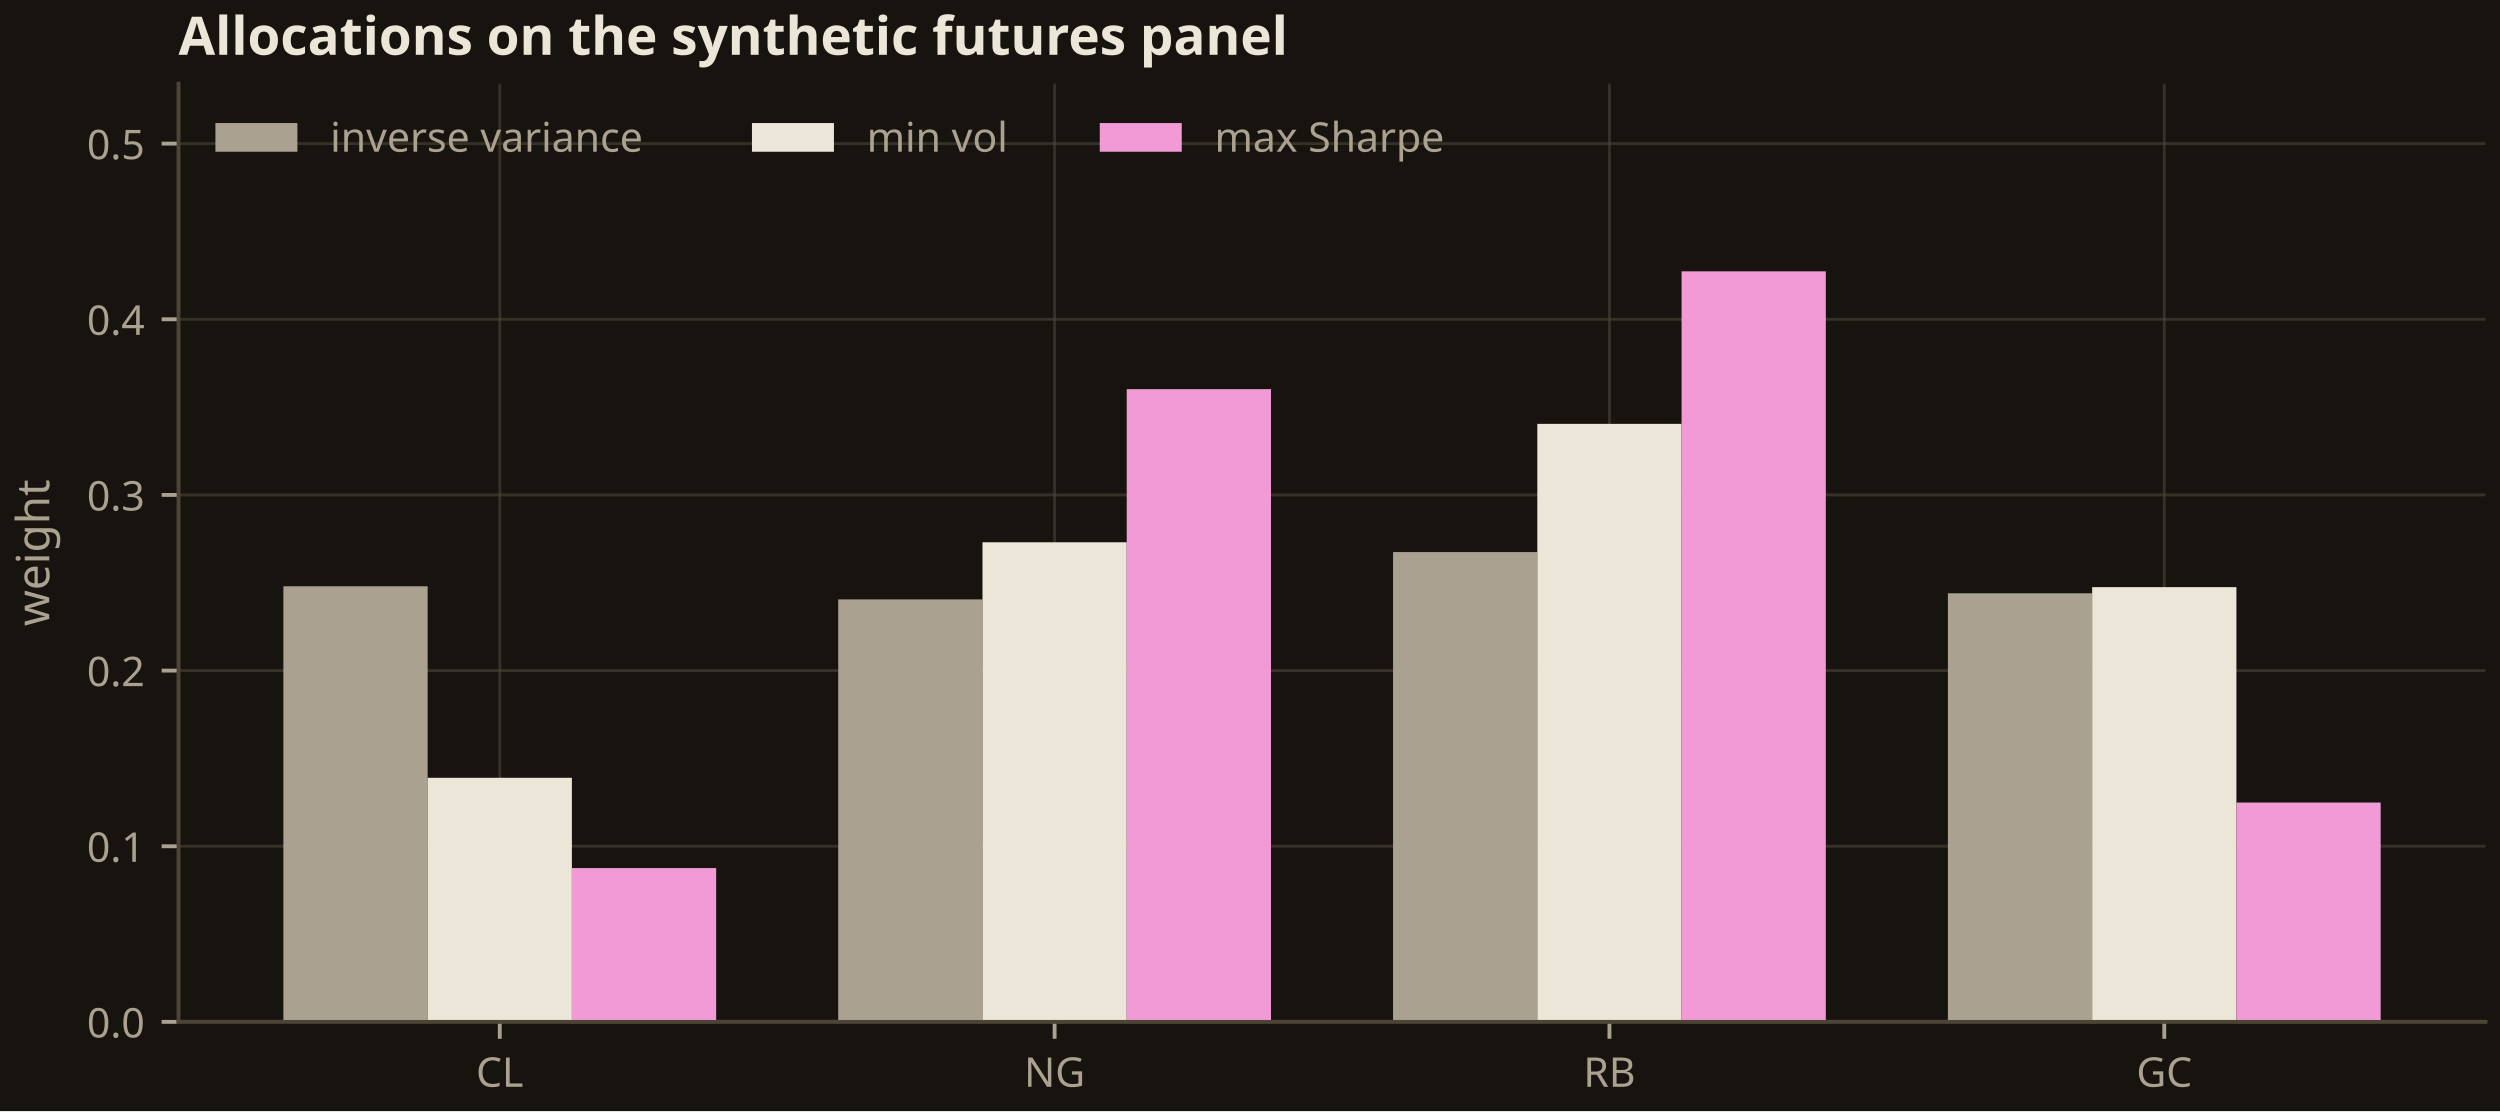
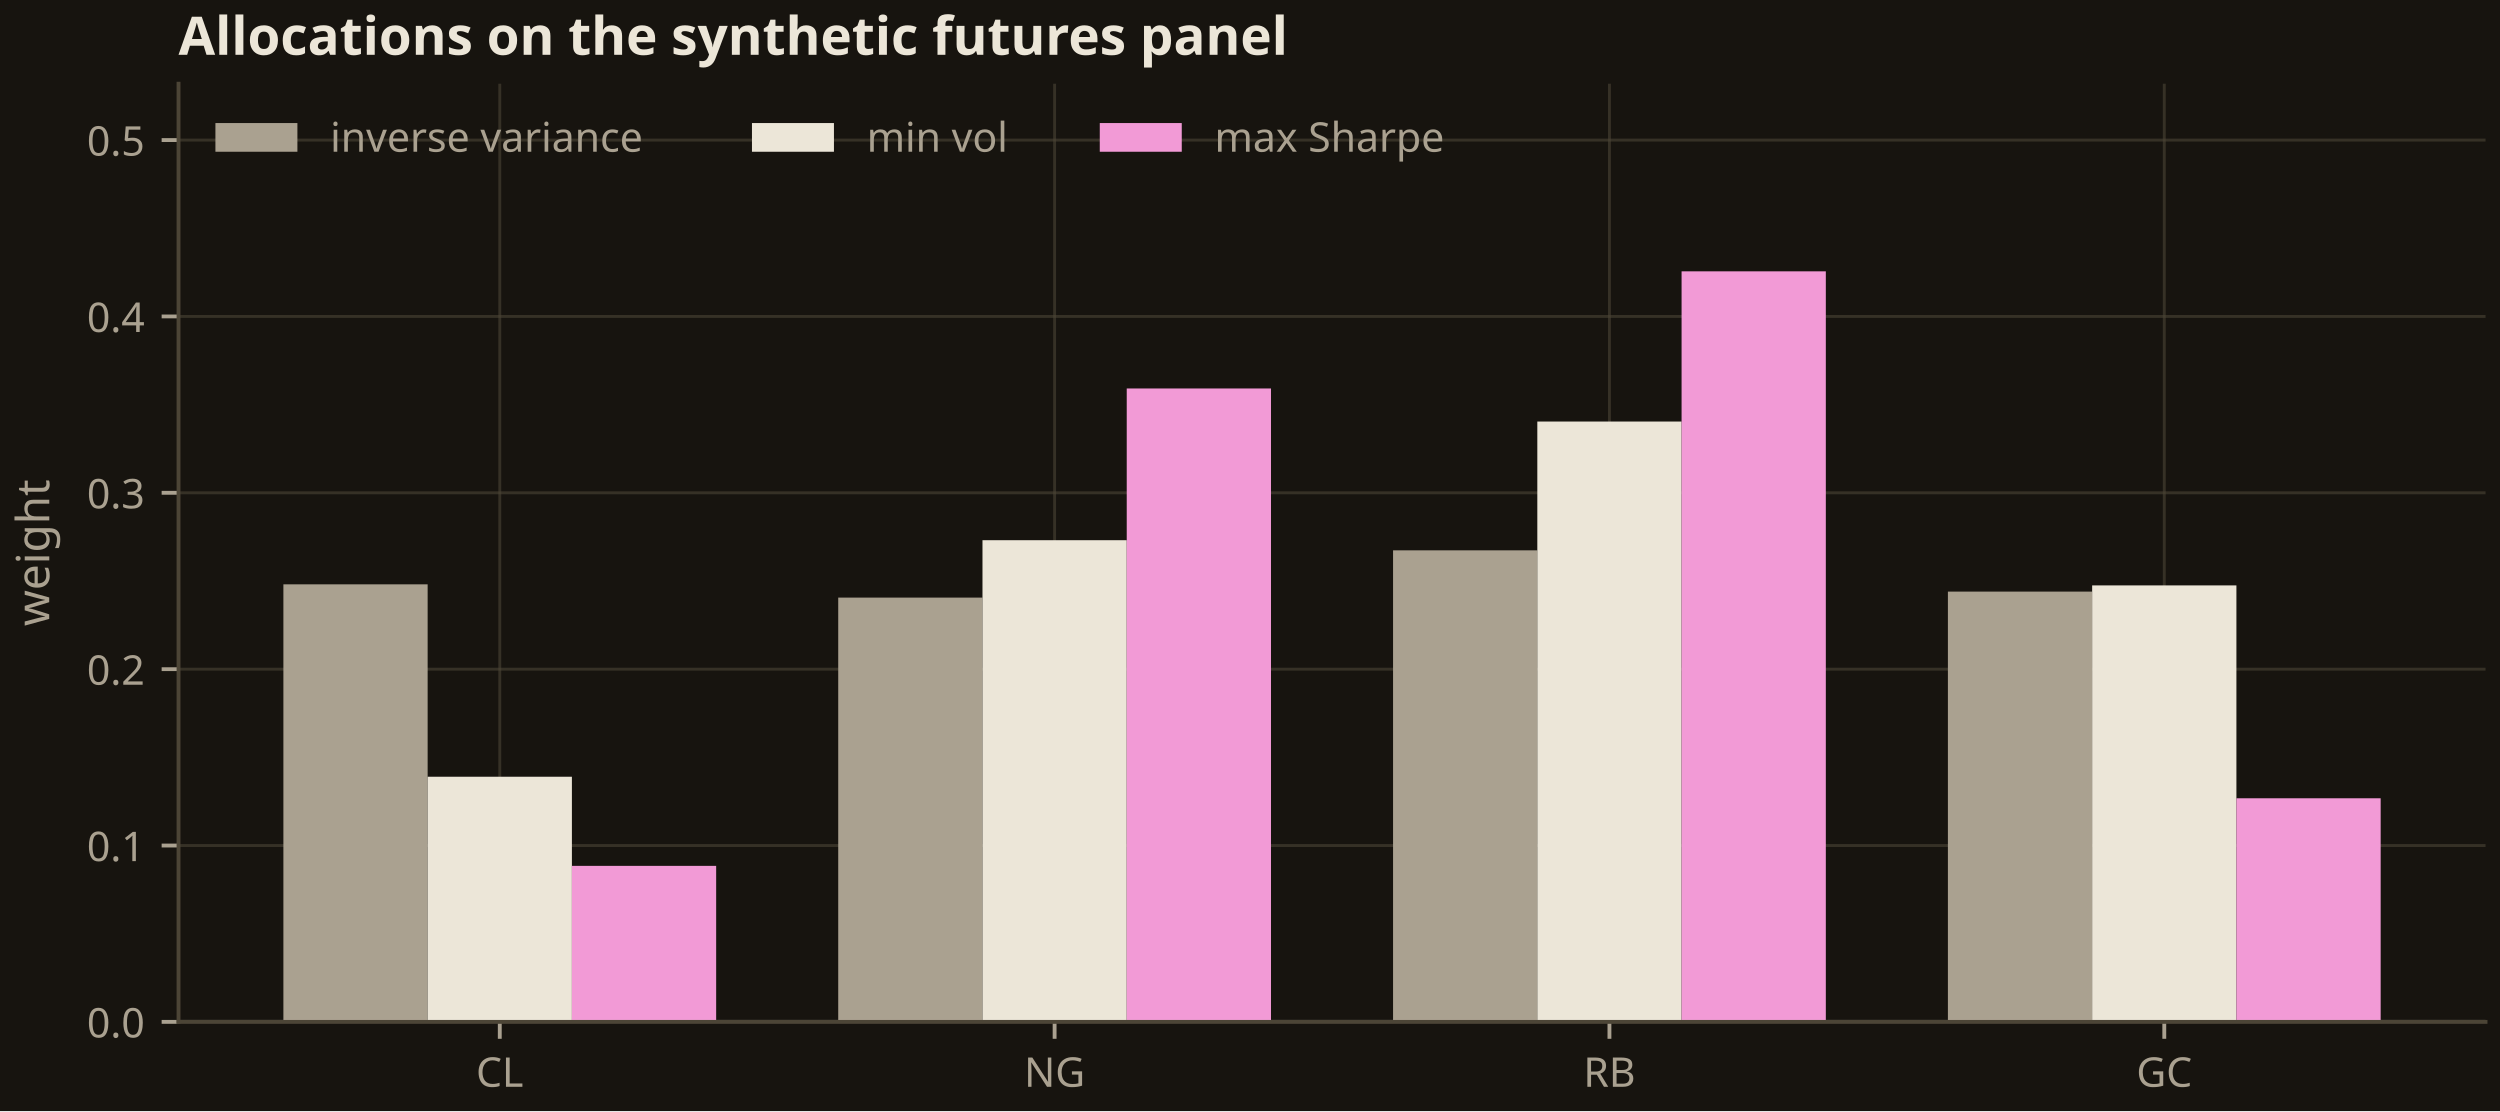
<svg xmlns="http://www.w3.org/2000/svg" xmlns:xlink="http://www.w3.org/1999/xlink" width="518.4pt" height="230.4pt" viewBox="0 0 518.4 230.4" version="1.1">
  <defs>
    <style type="text/css">*{stroke-linejoin: round; stroke-linecap: butt}</style>
  </defs>
  <g id="figure_1">
    <g id="patch_1">
      <path d="M 0 230.4  L 518.4 230.4  L 518.4 0  L 0 0  z " style="fill: #17140f" />
    </g>
    <g id="axes_1">
      <g id="patch_2">
        <path d="M 37.019 211.9  L 515.4 211.9  L 515.4 17.359  L 37.019 17.359  z " style="fill: #17140f" />
      </g>
      <g id="matplotlib.axis_1">
        <g id="xtick_1">
          <g id="line2d_1">
            <path d="M 103.633 211.9  L 103.633 17.359  " clip-path="url(#p2d51c71421)" style="fill: none; stroke: #4c4536; stroke-opacity: 0.6; stroke-width: 0.6; stroke-linecap: square" />
          </g>
          <g id="line2d_2">
            <defs>
              <path id="mfe43602b47" d="M 0 0  L 0 3.5  " style="stroke: #aaa190; stroke-width: 0.8" />
            </defs>
            <g>
              <use xlink:href="#mfe43602b47" x="103.633" y="211.9" style="fill: #aaa190; stroke: #aaa190; stroke-width: 0.8" />
            </g>
          </g>
          <g id="text_1">
            <text style="font-size: 8.5px; font-family: 'IBM Plex Sans', system-ui, sans-serif; text-anchor: middle; fill: #aaa190" x="103.633" y="225.358" transform="rotate(-0 103.633 225.3578)">CL</text>
          </g>
        </g>
        <g id="xtick_2">
          <g id="line2d_3">
            <path d="M 218.684 211.9  L 218.684 17.359  " clip-path="url(#p2d51c71421)" style="fill: none; stroke: #4c4536; stroke-opacity: 0.6; stroke-width: 0.6; stroke-linecap: square" />
          </g>
          <g id="line2d_4">
            <g>
              <use xlink:href="#mfe43602b47" x="218.684" y="211.9" style="fill: #aaa190; stroke: #aaa190; stroke-width: 0.8" />
            </g>
          </g>
          <g id="text_2">
            <text style="font-size: 8.5px; font-family: 'IBM Plex Sans', system-ui, sans-serif; text-anchor: middle; fill: #aaa190" x="218.684" y="225.358" transform="rotate(-0 218.6838 225.3578)">NG</text>
          </g>
        </g>
        <g id="xtick_3">
          <g id="line2d_5">
            <path d="M 333.735 211.9  L 333.735 17.359  " clip-path="url(#p2d51c71421)" style="fill: none; stroke: #4c4536; stroke-opacity: 0.6; stroke-width: 0.6; stroke-linecap: square" />
          </g>
          <g id="line2d_6">
            <g>
              <use xlink:href="#mfe43602b47" x="333.735" y="211.9" style="fill: #aaa190; stroke: #aaa190; stroke-width: 0.8" />
            </g>
          </g>
          <g id="text_3">
            <text style="font-size: 8.5px; font-family: 'IBM Plex Sans', system-ui, sans-serif; text-anchor: middle; fill: #aaa190" x="333.735" y="225.358" transform="rotate(-0 333.7346 225.3578)">RB</text>
          </g>
        </g>
        <g id="xtick_4">
          <g id="line2d_7">
            <path d="M 448.785 211.9  L 448.785 17.359  " clip-path="url(#p2d51c71421)" style="fill: none; stroke: #4c4536; stroke-opacity: 0.6; stroke-width: 0.6; stroke-linecap: square" />
          </g>
          <g id="line2d_8">
            <g>
              <use xlink:href="#mfe43602b47" x="448.785" y="211.9" style="fill: #aaa190; stroke: #aaa190; stroke-width: 0.8" />
            </g>
          </g>
          <g id="text_4">
            <text style="font-size: 8.5px; font-family: 'IBM Plex Sans', system-ui, sans-serif; text-anchor: middle; fill: #aaa190" x="448.785" y="225.358" transform="rotate(-0 448.7854 225.3578)">GC</text>
          </g>
        </g>
      </g>
      <g id="matplotlib.axis_2">
        <g id="ytick_1">
          <g id="line2d_9">
            <path d="M 37.019 211.9  L 515.4 211.9  " clip-path="url(#p2d51c71421)" style="fill: none; stroke: #4c4536; stroke-opacity: 0.6; stroke-width: 0.6; stroke-linecap: square" />
          </g>
          <g id="line2d_10">
            <defs>
              <path id="m762ac581d3" d="M 0 0  L -3.5 0  " style="stroke: #aaa190; stroke-width: 0.8" />
            </defs>
            <g>
              <use xlink:href="#m762ac581d3" x="37.019" y="211.9" style="fill: #aaa190; stroke: #aaa190; stroke-width: 0.8" />
            </g>
          </g>
          <g id="text_5">
            <text style="font-size: 8.5px; font-family: 'IBM Plex Sans', system-ui, sans-serif; text-anchor: end; fill: #aaa190" x="30.019" y="215.129" transform="rotate(-0 30.01864 215.1288)">0.0</text>
          </g>
        </g>
        <g id="ytick_2">
          <g id="line2d_11">
-             <path d="M 37.019 175.476  L 515.4 175.476  " clip-path="url(#p2d51c71421)" style="fill: none; stroke: #4c4536; stroke-opacity: 0.6; stroke-width: 0.6; stroke-linecap: square" />
+             <path d="M 37.019 175.329  L 515.4 175.329  " clip-path="url(#p2d51c71421)" style="fill: none; stroke: #4c4536; stroke-opacity: 0.6; stroke-width: 0.6; stroke-linecap: square" />
          </g>
          <g id="line2d_12">
            <g>
-               <use xlink:href="#m762ac581d3" x="37.019" y="175.476" style="fill: #aaa190; stroke: #aaa190; stroke-width: 0.8" />
+               <use xlink:href="#m762ac581d3" x="37.019" y="175.329" style="fill: #aaa190; stroke: #aaa190; stroke-width: 0.8" />
            </g>
          </g>
          <g id="text_6">
-             <text style="font-size: 8.5px; font-family: 'IBM Plex Sans', system-ui, sans-serif; text-anchor: end; fill: #aaa190" x="30.019" y="178.705" transform="rotate(-0 30.01864 178.7055)">0.1</text>
+             <text style="font-size: 8.5px; font-family: 'IBM Plex Sans', system-ui, sans-serif; text-anchor: end; fill: #aaa190" x="30.019" y="178.558" transform="rotate(-0 30.01864 178.5579)">0.1</text>
          </g>
        </g>
        <g id="ytick_3">
          <g id="line2d_13">
-             <path d="M 37.019 139.053  L 515.4 139.053  " clip-path="url(#p2d51c71421)" style="fill: none; stroke: #4c4536; stroke-opacity: 0.6; stroke-width: 0.6; stroke-linecap: square" />
+             <path d="M 37.019 138.758  L 515.4 138.758  " clip-path="url(#p2d51c71421)" style="fill: none; stroke: #4c4536; stroke-opacity: 0.6; stroke-width: 0.6; stroke-linecap: square" />
          </g>
          <g id="line2d_14">
            <g>
-               <use xlink:href="#m762ac581d3" x="37.019" y="139.053" style="fill: #aaa190; stroke: #aaa190; stroke-width: 0.8" />
+               <use xlink:href="#m762ac581d3" x="37.019" y="138.758" style="fill: #aaa190; stroke: #aaa190; stroke-width: 0.8" />
            </g>
          </g>
          <g id="text_7">
-             <text style="font-size: 8.5px; font-family: 'IBM Plex Sans', system-ui, sans-serif; text-anchor: end; fill: #aaa190" x="30.019" y="142.282" transform="rotate(-0 30.01864 142.2822)">0.2</text>
+             <text style="font-size: 8.5px; font-family: 'IBM Plex Sans', system-ui, sans-serif; text-anchor: end; fill: #aaa190" x="30.019" y="141.987" transform="rotate(-0 30.01864 141.9871)">0.2</text>
          </g>
        </g>
        <g id="ytick_4">
          <g id="line2d_15">
-             <path d="M 37.019 102.63  L 515.4 102.63  " clip-path="url(#p2d51c71421)" style="fill: none; stroke: #4c4536; stroke-opacity: 0.6; stroke-width: 0.6; stroke-linecap: square" />
+             <path d="M 37.019 102.187  L 515.4 102.187  " clip-path="url(#p2d51c71421)" style="fill: none; stroke: #4c4536; stroke-opacity: 0.6; stroke-width: 0.6; stroke-linecap: square" />
          </g>
          <g id="line2d_16">
            <g>
-               <use xlink:href="#m762ac581d3" x="37.019" y="102.63" style="fill: #aaa190; stroke: #aaa190; stroke-width: 0.8" />
+               <use xlink:href="#m762ac581d3" x="37.019" y="102.187" style="fill: #aaa190; stroke: #aaa190; stroke-width: 0.8" />
            </g>
          </g>
          <g id="text_8">
-             <text style="font-size: 8.5px; font-family: 'IBM Plex Sans', system-ui, sans-serif; text-anchor: end; fill: #aaa190" x="30.019" y="105.859" transform="rotate(-0 30.01864 105.8589)">0.3</text>
+             <text style="font-size: 8.5px; font-family: 'IBM Plex Sans', system-ui, sans-serif; text-anchor: end; fill: #aaa190" x="30.019" y="105.416" transform="rotate(-0 30.01864 105.4163)">0.3</text>
          </g>
        </g>
        <g id="ytick_5">
          <g id="line2d_17">
-             <path d="M 37.019 66.207  L 515.4 66.207  " clip-path="url(#p2d51c71421)" style="fill: none; stroke: #4c4536; stroke-opacity: 0.6; stroke-width: 0.6; stroke-linecap: square" />
+             <path d="M 37.019 65.616  L 515.4 65.616  " clip-path="url(#p2d51c71421)" style="fill: none; stroke: #4c4536; stroke-opacity: 0.6; stroke-width: 0.6; stroke-linecap: square" />
          </g>
          <g id="line2d_18">
            <g>
-               <use xlink:href="#m762ac581d3" x="37.019" y="66.207" style="fill: #aaa190; stroke: #aaa190; stroke-width: 0.8" />
+               <use xlink:href="#m762ac581d3" x="37.019" y="65.616" style="fill: #aaa190; stroke: #aaa190; stroke-width: 0.8" />
            </g>
          </g>
          <g id="text_9">
-             <text style="font-size: 8.5px; font-family: 'IBM Plex Sans', system-ui, sans-serif; text-anchor: end; fill: #aaa190" x="30.019" y="69.436" transform="rotate(-0 30.01864 69.43558)">0.4</text>
+             <text style="font-size: 8.5px; font-family: 'IBM Plex Sans', system-ui, sans-serif; text-anchor: end; fill: #aaa190" x="30.019" y="68.845" transform="rotate(-0 30.01864 68.84543)">0.4</text>
          </g>
        </g>
        <g id="ytick_6">
          <g id="line2d_19">
-             <path d="M 37.019 29.783  L 515.4 29.783  " clip-path="url(#p2d51c71421)" style="fill: none; stroke: #4c4536; stroke-opacity: 0.6; stroke-width: 0.6; stroke-linecap: square" />
+             <path d="M 37.019 29.046  L 515.4 29.046  " clip-path="url(#p2d51c71421)" style="fill: none; stroke: #4c4536; stroke-opacity: 0.6; stroke-width: 0.6; stroke-linecap: square" />
          </g>
          <g id="line2d_20">
            <g>
-               <use xlink:href="#m762ac581d3" x="37.019" y="29.783" style="fill: #aaa190; stroke: #aaa190; stroke-width: 0.8" />
+               <use xlink:href="#m762ac581d3" x="37.019" y="29.046" style="fill: #aaa190; stroke: #aaa190; stroke-width: 0.8" />
            </g>
          </g>
          <g id="text_10">
-             <text style="font-size: 8.5px; font-family: 'IBM Plex Sans', system-ui, sans-serif; text-anchor: end; fill: #aaa190" x="30.019" y="33.012" transform="rotate(-0 30.01864 33.01228)">0.5</text>
+             <text style="font-size: 8.5px; font-family: 'IBM Plex Sans', system-ui, sans-serif; text-anchor: end; fill: #aaa190" x="30.019" y="32.275" transform="rotate(-0 30.01864 32.27459)">0.5</text>
          </g>
        </g>
        <g id="text_11">
          <text style="font-size: 9.5px; font-family: 'IBM Plex Sans', system-ui, sans-serif; text-anchor: middle; fill: #aaa190" x="10.219" y="114.629" transform="rotate(-90 10.21876 114.6291)">weight</text>
        </g>
      </g>
      <g id="patch_3">
-         <path d="M 58.763 211.9  L 88.676 211.9  L 88.676 121.562  L 58.763 121.562  z " clip-path="url(#p2d51c71421)" style="fill: #aaa190" />
+         <path d="M 58.763 211.9  L 88.676 211.9  L 88.676 121.173  L 58.763 121.173  z " clip-path="url(#p2d51c71421)" style="fill: #aaa190" />
      </g>
      <g id="patch_4">
-         <path d="M 173.814 211.9  L 203.727 211.9  L 203.727 124.295  L 173.814 124.295  z " clip-path="url(#p2d51c71421)" style="fill: #aaa190" />
+         <path d="M 173.814 211.9  L 203.727 211.9  L 203.727 123.924  L 173.814 123.924  z " clip-path="url(#p2d51c71421)" style="fill: #aaa190" />
      </g>
      <g id="patch_5">
-         <path d="M 288.865 211.9  L 318.778 211.9  L 318.778 114.482  L 288.865 114.482  z " clip-path="url(#p2d51c71421)" style="fill: #aaa190" />
+         <path d="M 288.865 211.9  L 318.778 211.9  L 318.778 114.122  L 288.865 114.122  z " clip-path="url(#p2d51c71421)" style="fill: #aaa190" />
      </g>
      <g id="patch_6">
-         <path d="M 403.916 211.9  L 433.829 211.9  L 433.829 123.026  L 403.916 123.026  z " clip-path="url(#p2d51c71421)" style="fill: #aaa190" />
+         <path d="M 403.916 211.9  L 433.829 211.9  L 433.829 122.672  L 403.916 122.672  z " clip-path="url(#p2d51c71421)" style="fill: #aaa190" />
      </g>
      <g id="patch_7">
-         <path d="M 88.676 211.9  L 118.59 211.9  L 118.59 161.279  L 88.676 161.279  z " clip-path="url(#p2d51c71421)" style="fill: #ece6d8" />
+         <path d="M 88.676 211.9  L 118.59 211.9  L 118.59 161.066  L 88.676 161.066  z " clip-path="url(#p2d51c71421)" style="fill: #ece6d8" />
      </g>
      <g id="patch_8">
-         <path d="M 203.727 211.9  L 233.64 211.9  L 233.64 112.44  L 203.727 112.44  z " clip-path="url(#p2d51c71421)" style="fill: #ece6d8" />
+         <path d="M 203.727 211.9  L 233.64 211.9  L 233.64 112.019  L 203.727 112.019  z " clip-path="url(#p2d51c71421)" style="fill: #ece6d8" />
      </g>
      <g id="patch_9">
-         <path d="M 318.778 211.9  L 348.691 211.9  L 348.691 87.894  L 318.778 87.894  z " clip-path="url(#p2d51c71421)" style="fill: #ece6d8" />
+         <path d="M 318.778 211.9  L 348.691 211.9  L 348.691 87.41  L 318.778 87.41  z " clip-path="url(#p2d51c71421)" style="fill: #ece6d8" />
      </g>
      <g id="patch_10">
-         <path d="M 433.829 211.9  L 463.742 211.9  L 463.742 121.753  L 433.829 121.753  z " clip-path="url(#p2d51c71421)" style="fill: #ece6d8" />
+         <path d="M 433.829 211.9  L 463.742 211.9  L 463.742 121.395  L 433.829 121.395  z " clip-path="url(#p2d51c71421)" style="fill: #ece6d8" />
      </g>
      <g id="patch_11">
-         <path d="M 118.59 211.9  L 148.503 211.9  L 148.503 179.997  L 118.59 179.997  z " clip-path="url(#p2d51c71421)" style="fill: #f29ad6" />
+         <path d="M 118.59 211.9  L 148.503 211.9  L 148.503 179.543  L 118.59 179.543  z " clip-path="url(#p2d51c71421)" style="fill: #f29ad6" />
      </g>
      <g id="patch_12">
-         <path d="M 233.64 211.9  L 263.554 211.9  L 263.554 80.688  L 233.64 80.688  z " clip-path="url(#p2d51c71421)" style="fill: #f29ad6" />
+         <path d="M 233.64 211.9  L 263.554 211.9  L 263.554 80.557  L 233.64 80.557  z " clip-path="url(#p2d51c71421)" style="fill: #f29ad6" />
      </g>
      <g id="patch_13">
        <path d="M 348.691 211.9  L 378.604 211.9  L 378.604 56.267  L 348.691 56.267  z " clip-path="url(#p2d51c71421)" style="fill: #f29ad6" />
      </g>
      <g id="patch_14">
-         <path d="M 463.742 211.9  L 493.655 211.9  L 493.655 166.414  L 463.742 166.414  z " clip-path="url(#p2d51c71421)" style="fill: #f29ad6" />
+         <path d="M 463.742 211.9  L 493.655 211.9  L 493.655 165.524  L 463.742 165.524  z " clip-path="url(#p2d51c71421)" style="fill: #f29ad6" />
      </g>
      <g id="line2d_21">
        <path d="M 37.019 211.9  L 515.4 211.9  " clip-path="url(#p2d51c71421)" style="fill: none; stroke: #aaa190; stroke-width: 0.8; stroke-linecap: square" />
      </g>
      <g id="patch_15">
        <path d="M 37.019 211.9  L 37.019 17.359  " style="fill: none; stroke: #4c4536; stroke-width: 0.8; stroke-linejoin: miter; stroke-linecap: square" />
      </g>
      <g id="patch_16">
        <path d="M 37.019 211.9  L 515.4 211.9  " style="fill: none; stroke: #4c4536; stroke-width: 0.8; stroke-linejoin: miter; stroke-linecap: square" />
      </g>
      <g id="text_12">
        <text style="font-weight: 700; font-size: 11px; font-family: 'IBM Plex Sans', system-ui, sans-serif; text-anchor: start; fill: #ece6d8" x="37.019" y="11.359" transform="rotate(-0 37.01864 11.35852)">Allocations on the synthetic futures panel</text>
      </g>
      <g id="legend_1">
        <g id="patch_17">
          <path d="M 44.669 31.467  L 61.669 31.467  L 61.669 25.517  L 44.669 25.517  z " style="fill: #aaa190" />
        </g>
        <g id="text_13">
          <text style="font-size: 8.5px; font-family: 'IBM Plex Sans', system-ui, sans-serif; text-anchor: start; fill: #aaa190" x="68.469" y="31.467" transform="rotate(-0 68.46864 31.46719)">inverse variance</text>
        </g>
        <g id="patch_18">
          <path d="M 155.927 31.467  L 172.927 31.467  L 172.927 25.517  L 155.927 25.517  z " style="fill: #ece6d8" />
        </g>
        <g id="text_14">
          <text style="font-size: 8.5px; font-family: 'IBM Plex Sans', system-ui, sans-serif; text-anchor: start; fill: #aaa190" x="179.727" y="31.467" transform="rotate(-0 179.727 31.46719)">min vol</text>
        </g>
        <g id="patch_19">
          <path d="M 228.049 31.467  L 245.049 31.467  L 245.049 25.517  L 228.049 25.517  z " style="fill: #f29ad6" />
        </g>
        <g id="text_15">
          <text style="font-size: 8.5px; font-family: 'IBM Plex Sans', system-ui, sans-serif; text-anchor: start; fill: #aaa190" x="251.849" y="31.467" transform="rotate(-0 251.8495 31.46719)">max Sharpe</text>
        </g>
      </g>
    </g>
  </g>
  <defs>
    <clipPath id="p2d51c71421">
      <rect x="37.019" y="17.359" width="478.381" height="194.541" />
    </clipPath>
  </defs>
</svg>
